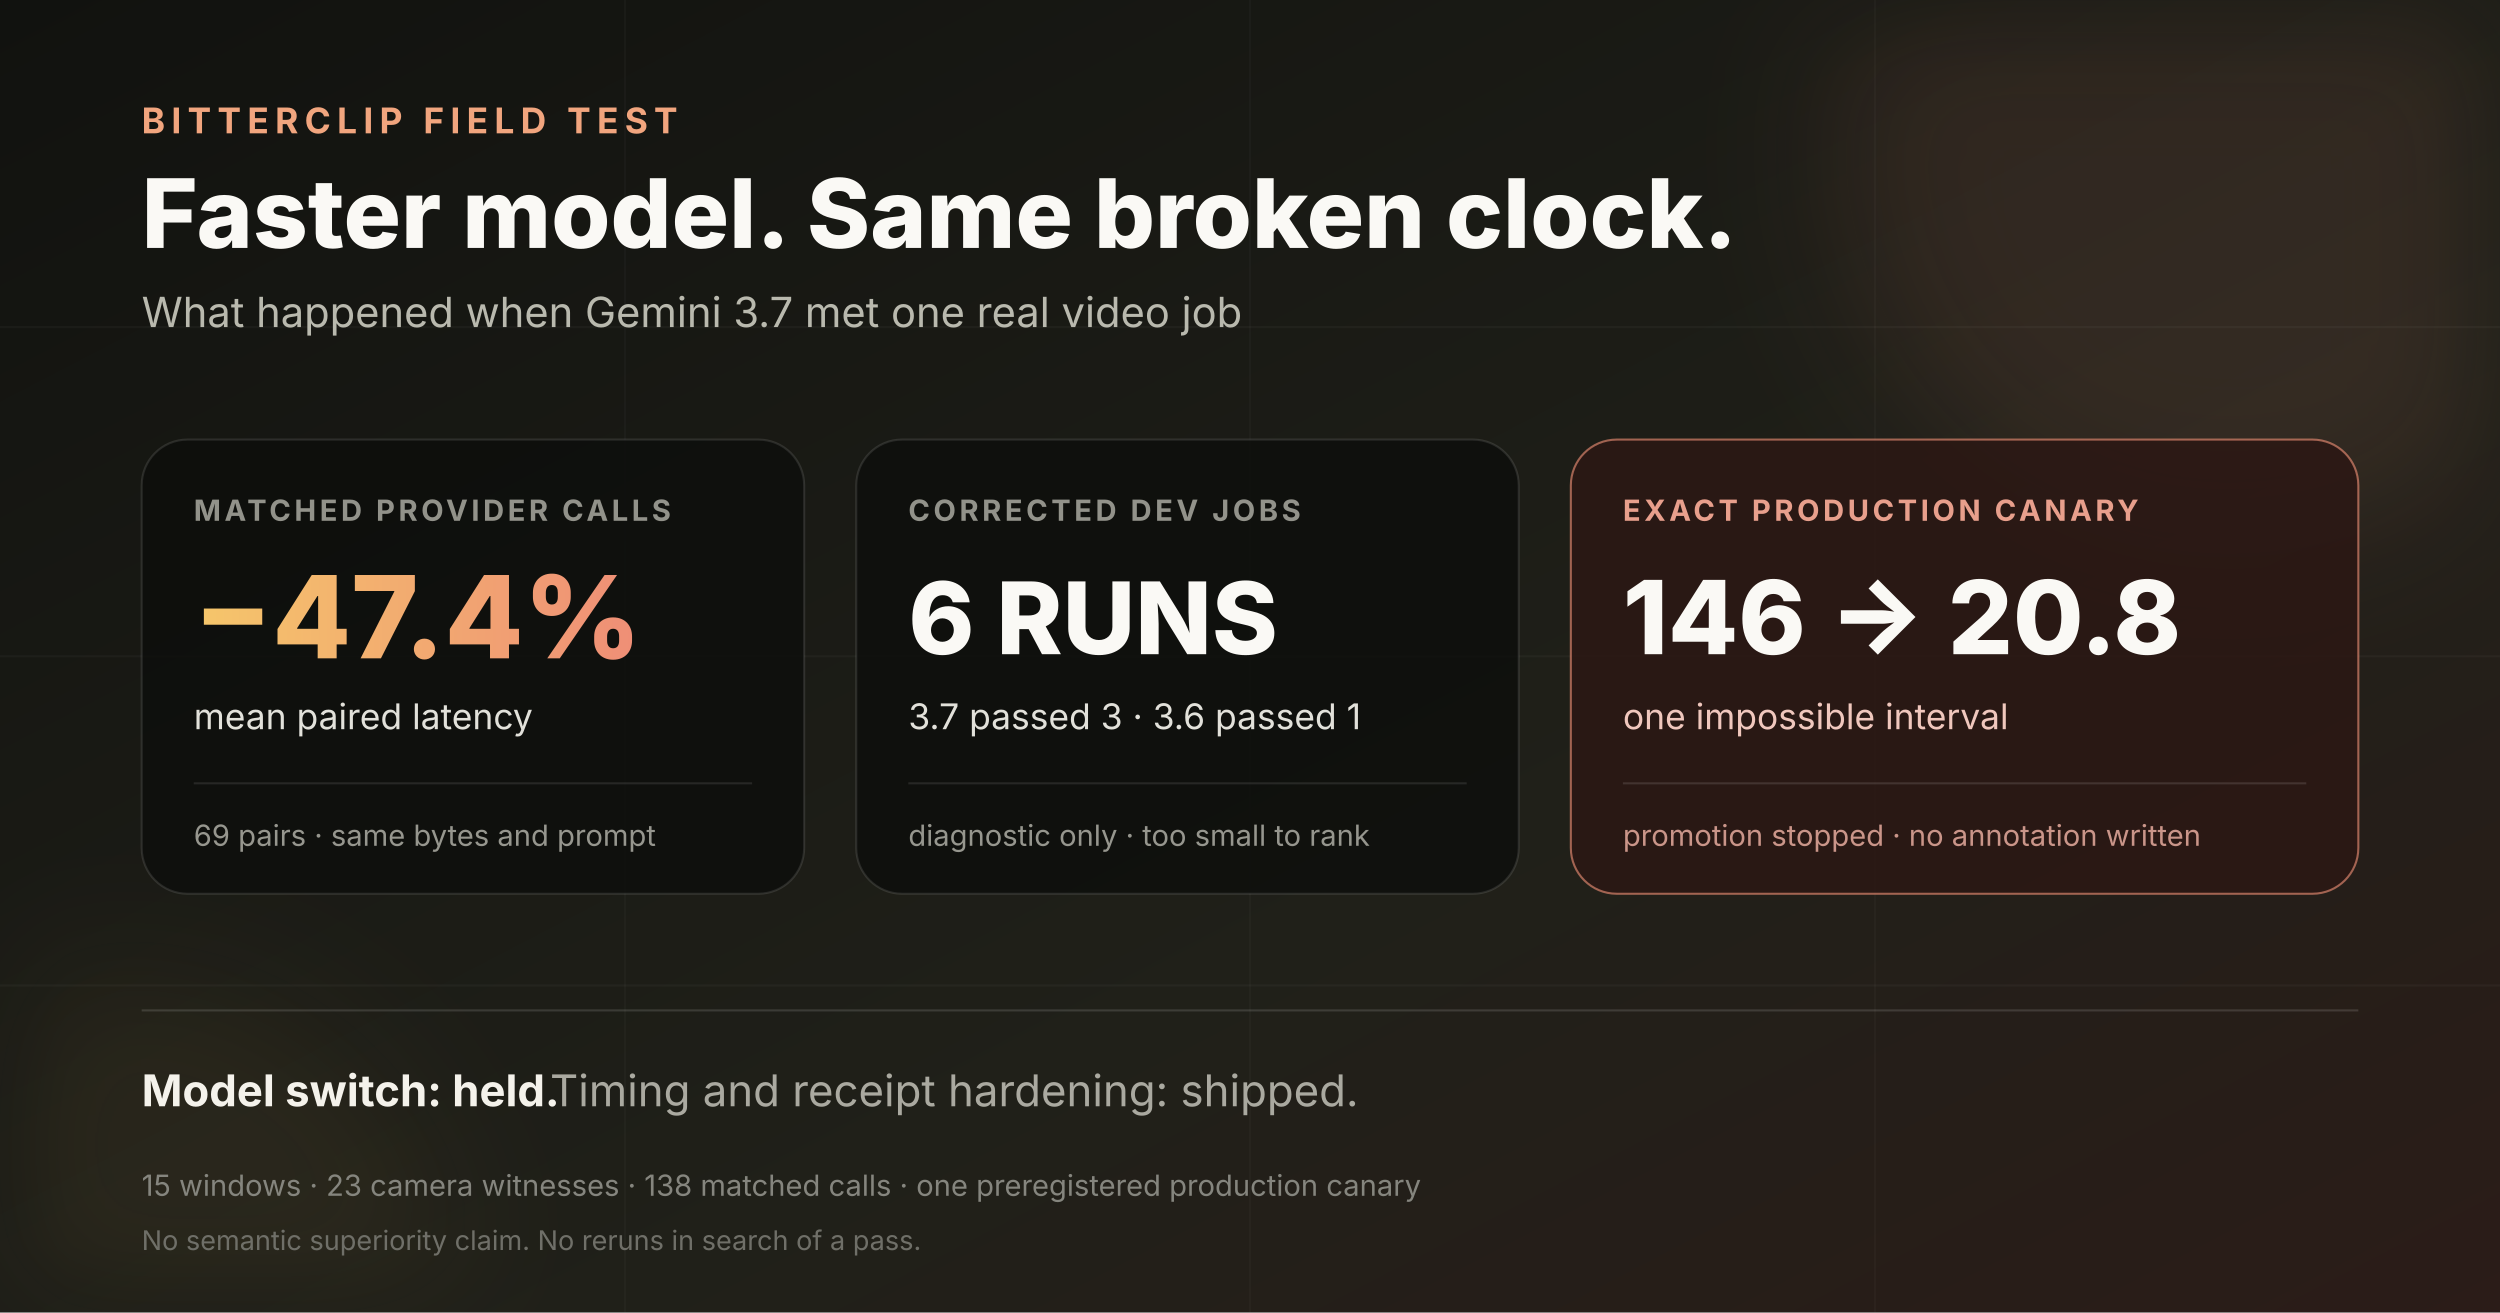
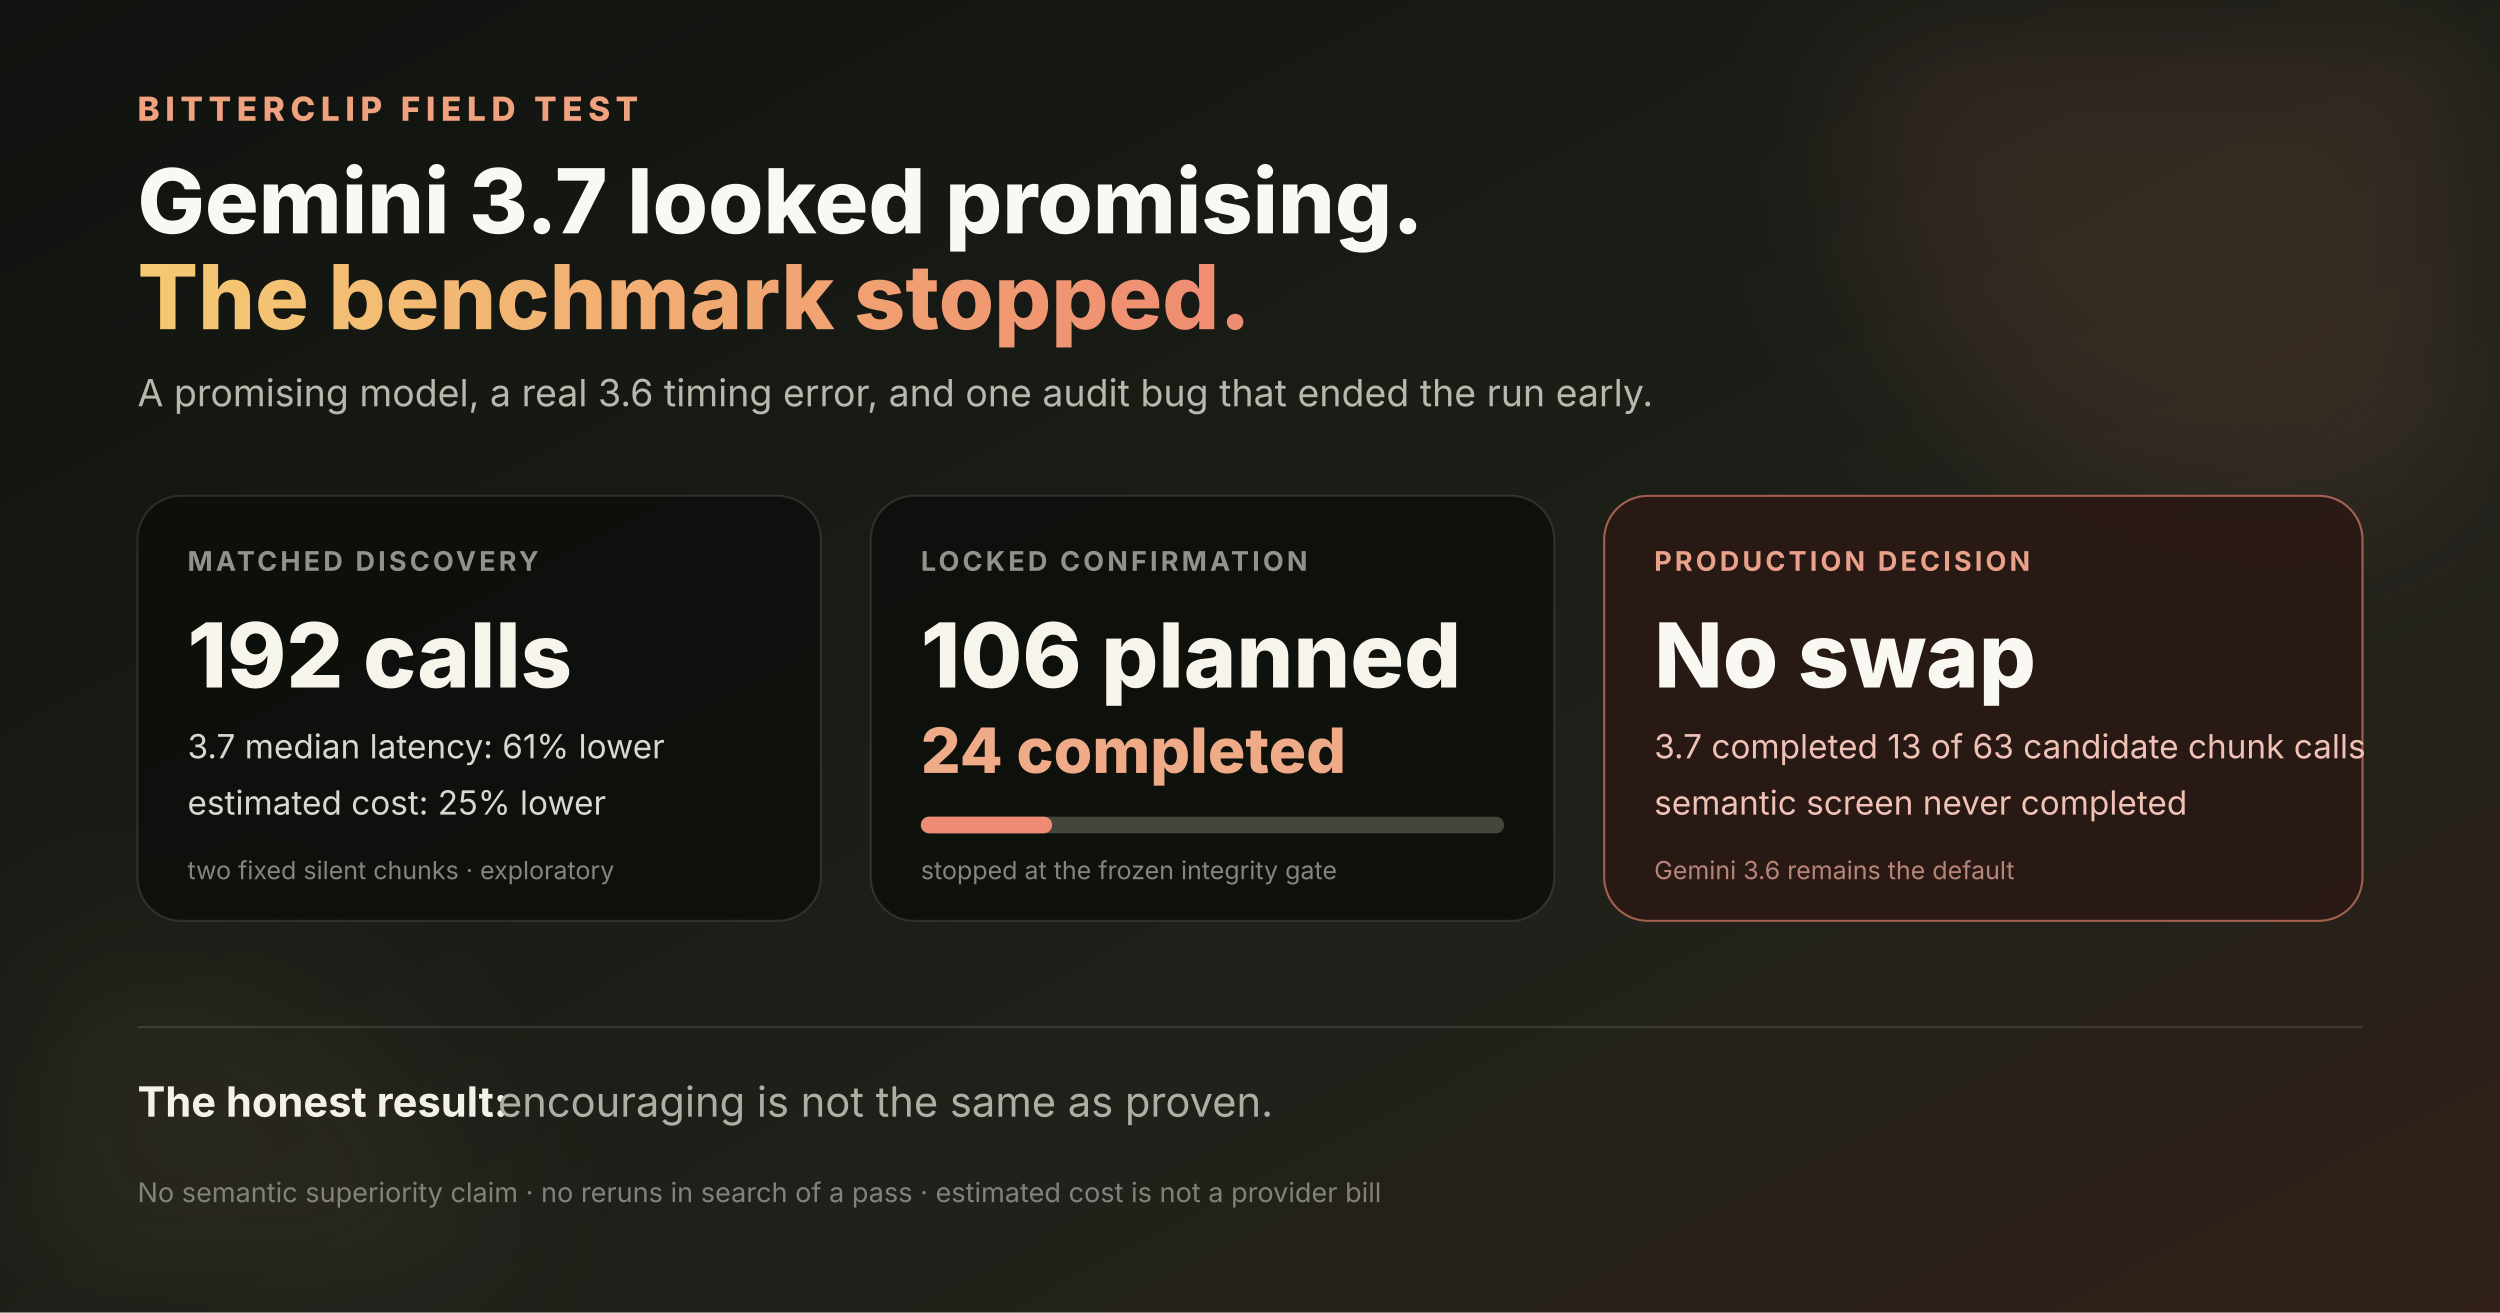
<svg xmlns="http://www.w3.org/2000/svg" width="1200" height="630" viewBox="0 0 1200 630" role="img" aria-labelledby="title desc">
  <defs>
-     <linearGradient id="background" x1="0" y1="0" x2="1" y2="1">
-       <stop offset="0" stop-color="#11120f" />
-       <stop offset="0.62" stop-color="#202019" />
-       <stop offset="1" stop-color="#2b1c18" />
+     <linearGradient id="bg" x1="0" y1="0" x2="1" y2="1">
+       <stop offset="0" stop-color="#10120f" />
+       <stop offset="0.65" stop-color="#1f211a" />
+       <stop offset="1" stop-color="#302019" />
    </linearGradient>
    <linearGradient id="warm" x1="0" y1="0" x2="1" y2="0">
-       <stop offset="0" stop-color="#f5c56b" />
-       <stop offset="1" stop-color="#ef8f76" />
+       <stop offset="0" stop-color="#f4ca73" />
+       <stop offset="1" stop-color="#ef8b72" />
    </linearGradient>
-     <filter id="soft" x="-40%" y="-40%" width="180%" height="180%">
-       <feGaussianBlur stdDeviation="34" />
+     <filter id="blur" x="-50%" y="-50%" width="200%" height="200%">
+       <feGaussianBlur stdDeviation="38" />
    </filter>
  </defs>
-   <rect width="1200" height="630" fill="url(#background)" />
-   <circle cx="1070" cy="70" r="190" fill="#ef8f76" opacity="0.10" filter="url(#soft)" />
-   <circle cx="58" cy="626" r="160" fill="#f5c56b" opacity="0.06" filter="url(#soft)" />
-   <path d="M0 157H1200M0 315H1200M0 473H1200" stroke="#fff" stroke-opacity="0.035" />
-   <path d="M300 0V630M600 0V630M900 0V630" stroke="#fff" stroke-opacity="0.025" />
+   <rect width="1200" height="630" fill="url(#bg)" />
+   <circle cx="1080" cy="64" r="190" fill="#ef8b72" opacity="0.11" filter="url(#blur)" />
+   <circle cx="65" cy="625" r="170" fill="#f4ca73" opacity="0.06" filter="url(#blur)" />
  <g font-family="Inter, ui-sans-serif, system-ui, sans-serif">
-     <text x="68" y="64" fill="#f1a57e" font-size="17" font-weight="700" letter-spacing="3">BITTERCLIP FIELD TEST</text>
-     <text x="68" y="119" fill="#faf9f5" font-size="46" font-weight="760">Faster model. Same broken clock.</text>
-     <text x="68" y="157" fill="#b9b9ae" font-size="20">What happened when Gemini 3.7 met one real video job</text>
-     <g transform="translate(68 211)">
-       <rect width="318" height="218" rx="22" fill="#0d0e0c" fill-opacity="0.82" stroke="#fff" stroke-opacity="0.11" />
-       <text x="25" y="39" fill="#92928a" font-size="14" font-weight="700" letter-spacing="1.7">MATCHED PROVIDER CALLS</text>
-       <text x="25" y="105" fill="url(#warm)" font-size="55" font-weight="800">−47.4%</text>
-       <text x="25" y="139" fill="#e2e1da" font-size="17">mean paired latency</text>
-       <path d="M25 165H293" stroke="#fff" stroke-opacity="0.10" />
-       <text x="25" y="195" fill="#96968e" font-size="14">69 pairs · same bytes and prompt</text>
+     <text x="66" y="58" fill="#f0a17d" font-size="16" font-weight="760" letter-spacing="2.7">BITTERCLIP FIELD TEST</text>
+     <text x="66" y="112" fill="#faf8f2" font-size="43" font-weight="790">Gemini 3.7 looked promising.</text>
+     <text x="66" y="158" fill="url(#warm)" font-size="43" font-weight="790">The benchmark stopped.</text>
+     <text x="66" y="195" fill="#b8b8ad" font-size="18">A promising model, a real 3.6 timing error, and one audit bug that ended the run early.</text>
+     <g transform="translate(66 238)">
+       <rect width="328" height="204" rx="21" fill="#0b0d0a" fill-opacity="0.78" stroke="#fff" stroke-opacity="0.11" />
+       <text x="24" y="36" fill="#92928a" font-size="13" font-weight="730" letter-spacing="1.5">MATCHED DISCOVERY</text>
+       <text x="24" y="92" fill="#f7f4ec" font-size="43" font-weight="820">192 calls</text>
+       <text x="24" y="126" fill="#d9d8d0" font-size="16">3.7 median latency: 61% lower</text>
+       <text x="24" y="153" fill="#d9d8d0" font-size="16">estimated cost: 25% lower</text>
+       <text x="24" y="184" fill="#85857d" font-size="12">two fixed silent chunks · exploratory</text>
    </g>
-     <g transform="translate(411 211)">
-       <rect width="318" height="218" rx="22" fill="#0d0e0c" fill-opacity="0.82" stroke="#fff" stroke-opacity="0.11" />
-       <text x="25" y="39" fill="#92928a" font-size="14" font-weight="700" letter-spacing="1.7">CORRECTED DEV JOBS</text>
-       <text x="25" y="103" fill="#faf9f5" font-size="48" font-weight="800">6 RUNS</text>
-       <text x="25" y="139" fill="#e2e1da" font-size="17">3.7 passed 3 · 3.6 passed 1</text>
-       <path d="M25 165H293" stroke="#fff" stroke-opacity="0.10" />
-       <text x="25" y="195" fill="#96968e" font-size="14">diagnostic only · too small to rank</text>
+     <g transform="translate(418 238)">
+       <rect width="328" height="204" rx="21" fill="#0b0d0a" fill-opacity="0.78" stroke="#fff" stroke-opacity="0.11" />
+       <text x="24" y="36" fill="#92928a" font-size="13" font-weight="730" letter-spacing="1.5">LOCKED CONFIRMATION</text>
+       <text x="24" y="92" fill="#f7f4ec" font-size="43" font-weight="820">106 planned</text>
+       <text x="24" y="133" fill="#efaa87" font-size="30" font-weight="780">24 completed</text>
+       <rect x="24" y="154" width="280" height="8" rx="4" fill="#44463e" />
+       <rect x="24" y="154" width="63" height="8" rx="4" fill="#ef8b72" />
+       <text x="24" y="184" fill="#85857d" font-size="12">stopped at the frozen integrity gate</text>
    </g>
-     <g transform="translate(754 211)">
-       <rect width="378" height="218" rx="22" fill="#2b1714" fill-opacity="0.84" stroke="#ef8f76" stroke-opacity="0.62" />
-       <text x="25" y="39" fill="#e89f8c" font-size="14" font-weight="700" letter-spacing="1.7">EXACT PRODUCTION CANARY</text>
-       <text x="25" y="103" fill="#faf9f5" font-size="49" font-weight="800">146 → 20.8</text>
-       <text x="25" y="139" fill="#f0c7bd" font-size="17">one impossible interval</text>
-       <path d="M25 165H353" stroke="#fff" stroke-opacity="0.12" />
-       <text x="25" y="195" fill="#ca9589" font-size="14">promotion stopped · no annotation written</text>
+     <g transform="translate(770 238)">
+       <rect width="364" height="204" rx="21" fill="#2b1814" fill-opacity="0.88" stroke="#ef8b72" stroke-opacity="0.62" />
+       <text x="24" y="36" fill="#eaa18b" font-size="13" font-weight="730" letter-spacing="1.5">PRODUCTION DECISION</text>
+       <text x="24" y="92" fill="#faf8f2" font-size="43" font-weight="820">No swap</text>
+       <text x="24" y="126" fill="#efc2b5" font-size="16">3.7 completed 13 of 63 candidate chunk calls</text>
+       <text x="24" y="153" fill="#efc2b5" font-size="16">semantic screen never completed</text>
+       <text x="24" y="184" fill="#b68578" font-size="12">Gemini 3.6 remains the default</text>
    </g>
-     <path d="M68 485H1132" stroke="#fff" stroke-opacity="0.13" />
-     <text x="68" y="531" fill="#f4f2eb" font-size="21" font-weight="650">Model switch: held.</text>
-     <text x="264" y="531" fill="#aaa9a0" font-size="21">Timing and receipt hardening: shipped.</text>
-     <text x="68" y="574" fill="#85857e" font-size="14">15 windows · 23 camera witnesses · 138 matched calls · one preregistered production canary</text>
-     <text x="68" y="600" fill="#6f6f68" font-size="13">No semantic superiority claim. No reruns in search of a pass.</text>
+     <path d="M66 493H1134" stroke="#fff" stroke-opacity="0.12" />
+     <text x="66" y="536" fill="#f4f1e9" font-size="20" font-weight="680">The honest result:</text>
+     <text x="239" y="536" fill="#afaea5" font-size="20">encouraging is not the same as proven.</text>
+     <text x="66" y="577" fill="#82827a" font-size="13">No semantic superiority claim · no reruns in search of a pass · estimated cost is not a provider bill</text>
  </g>
</svg>
